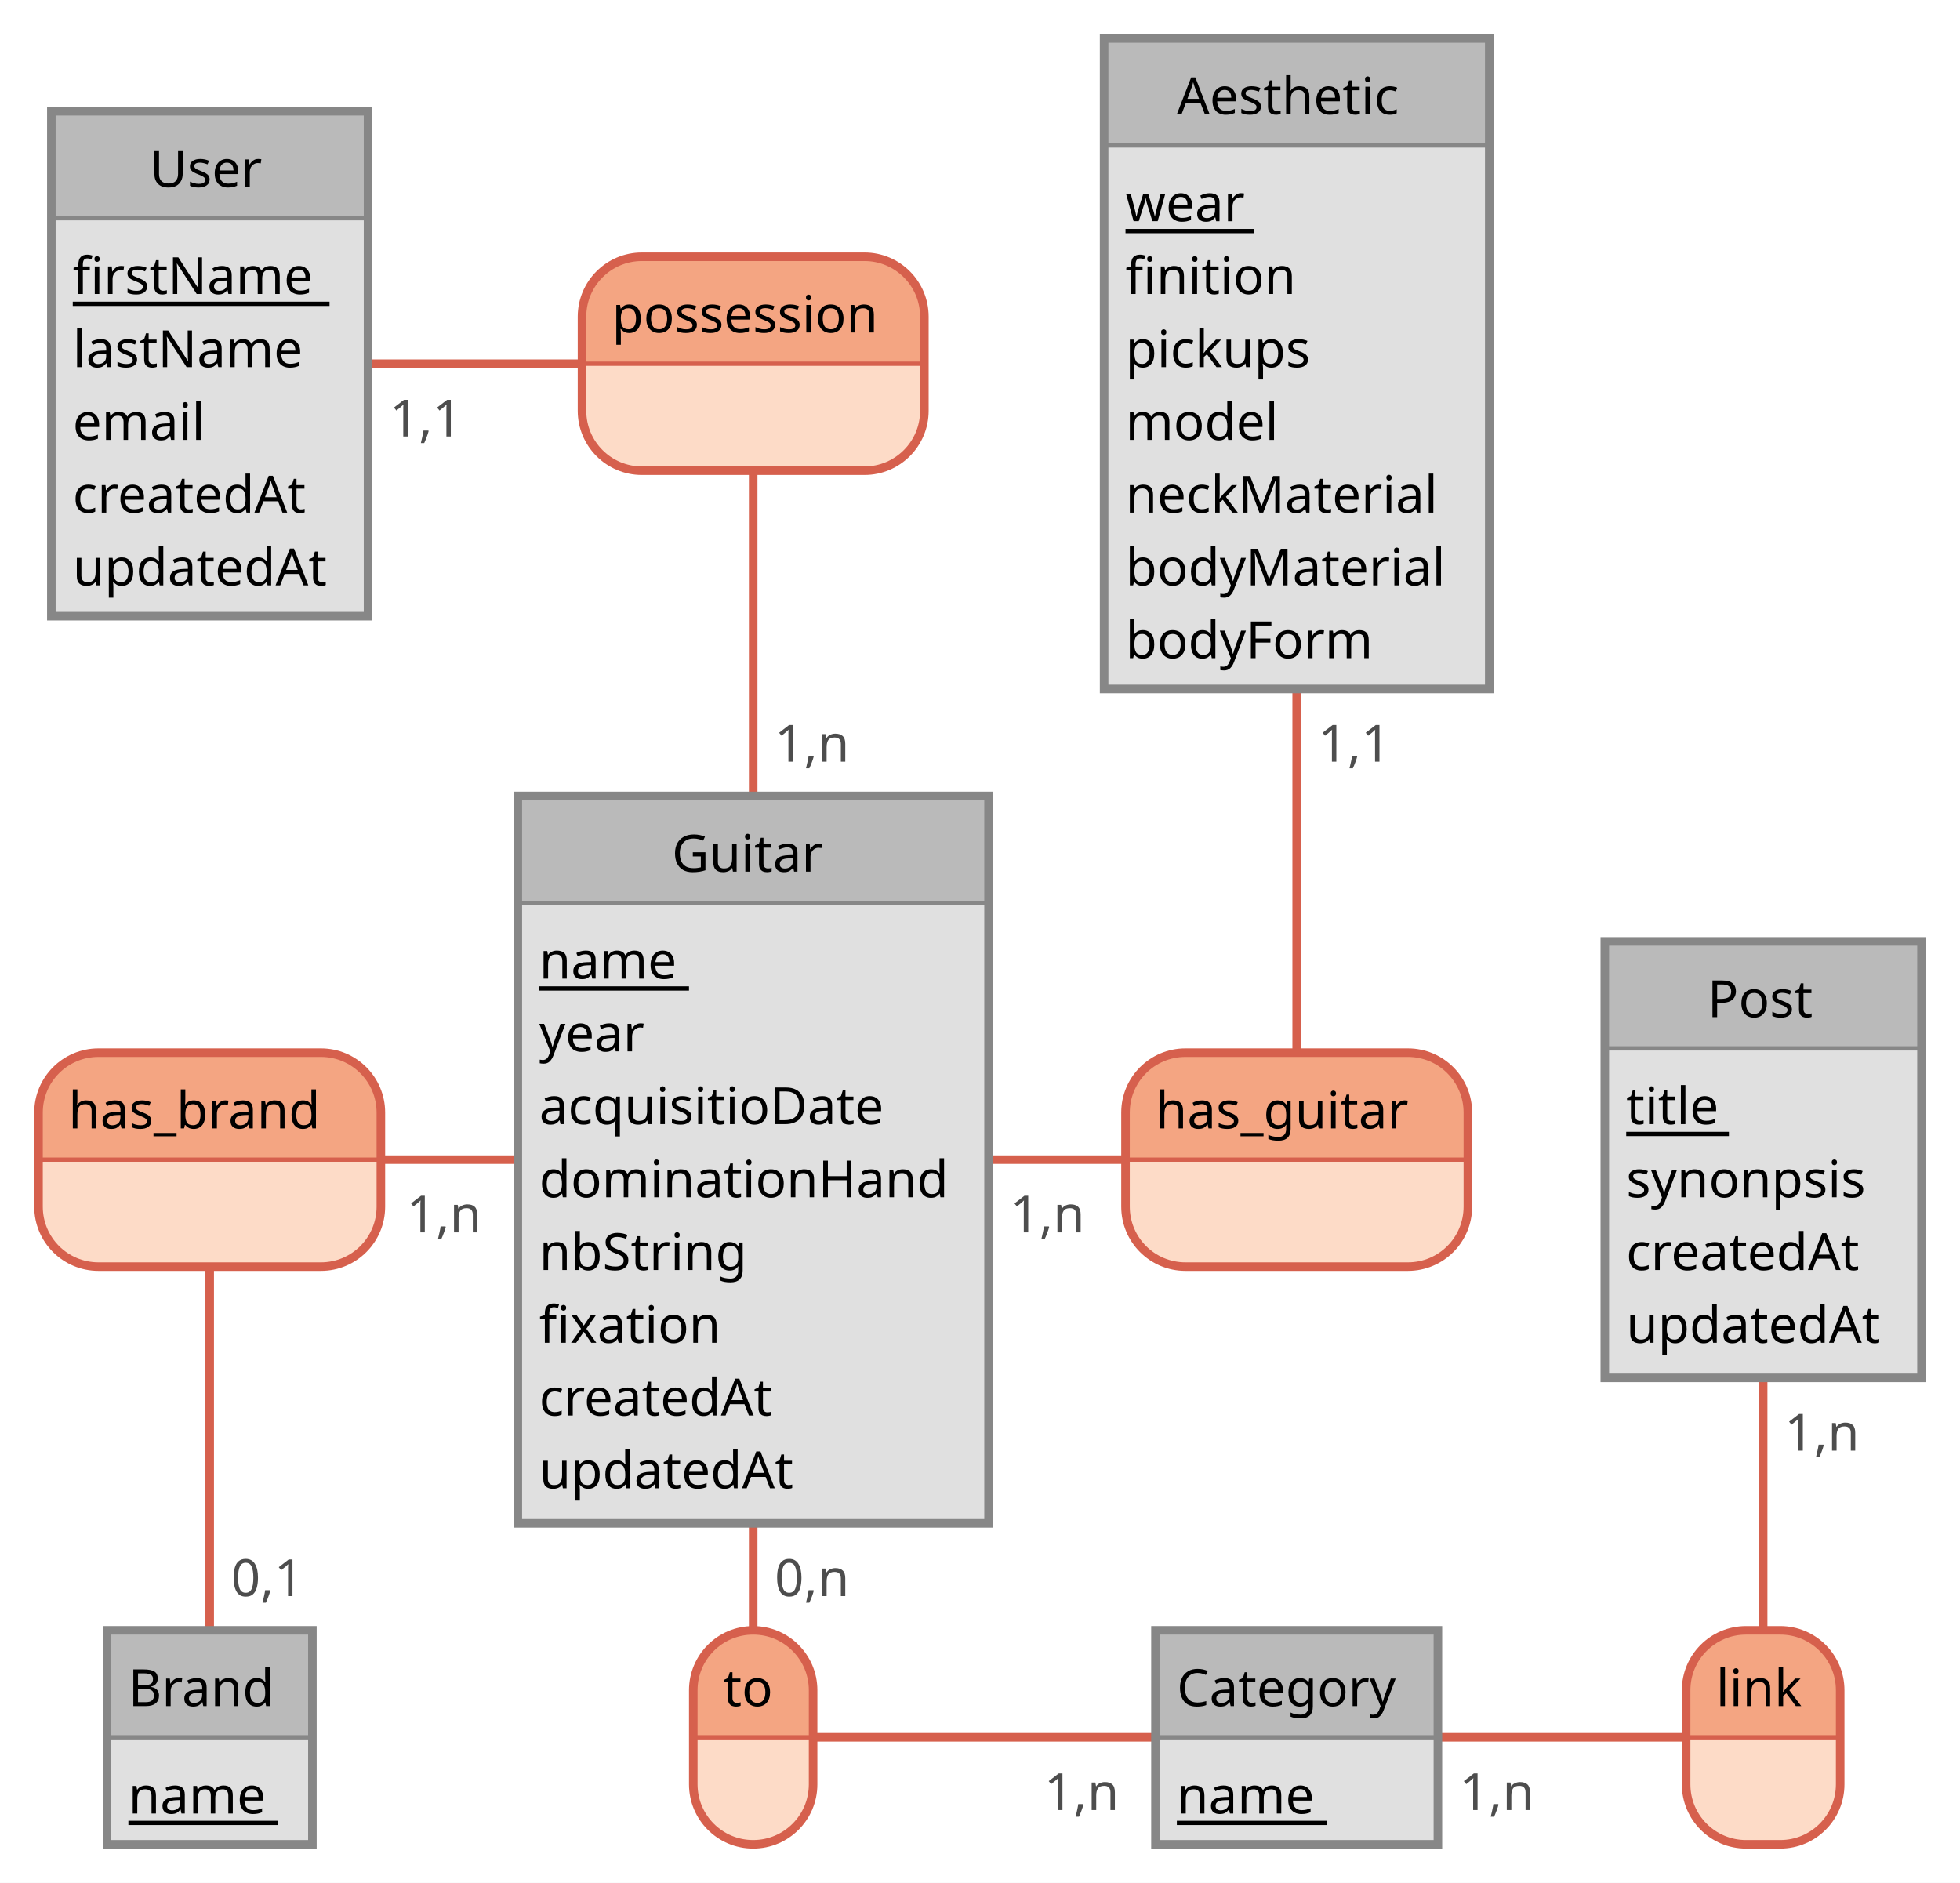
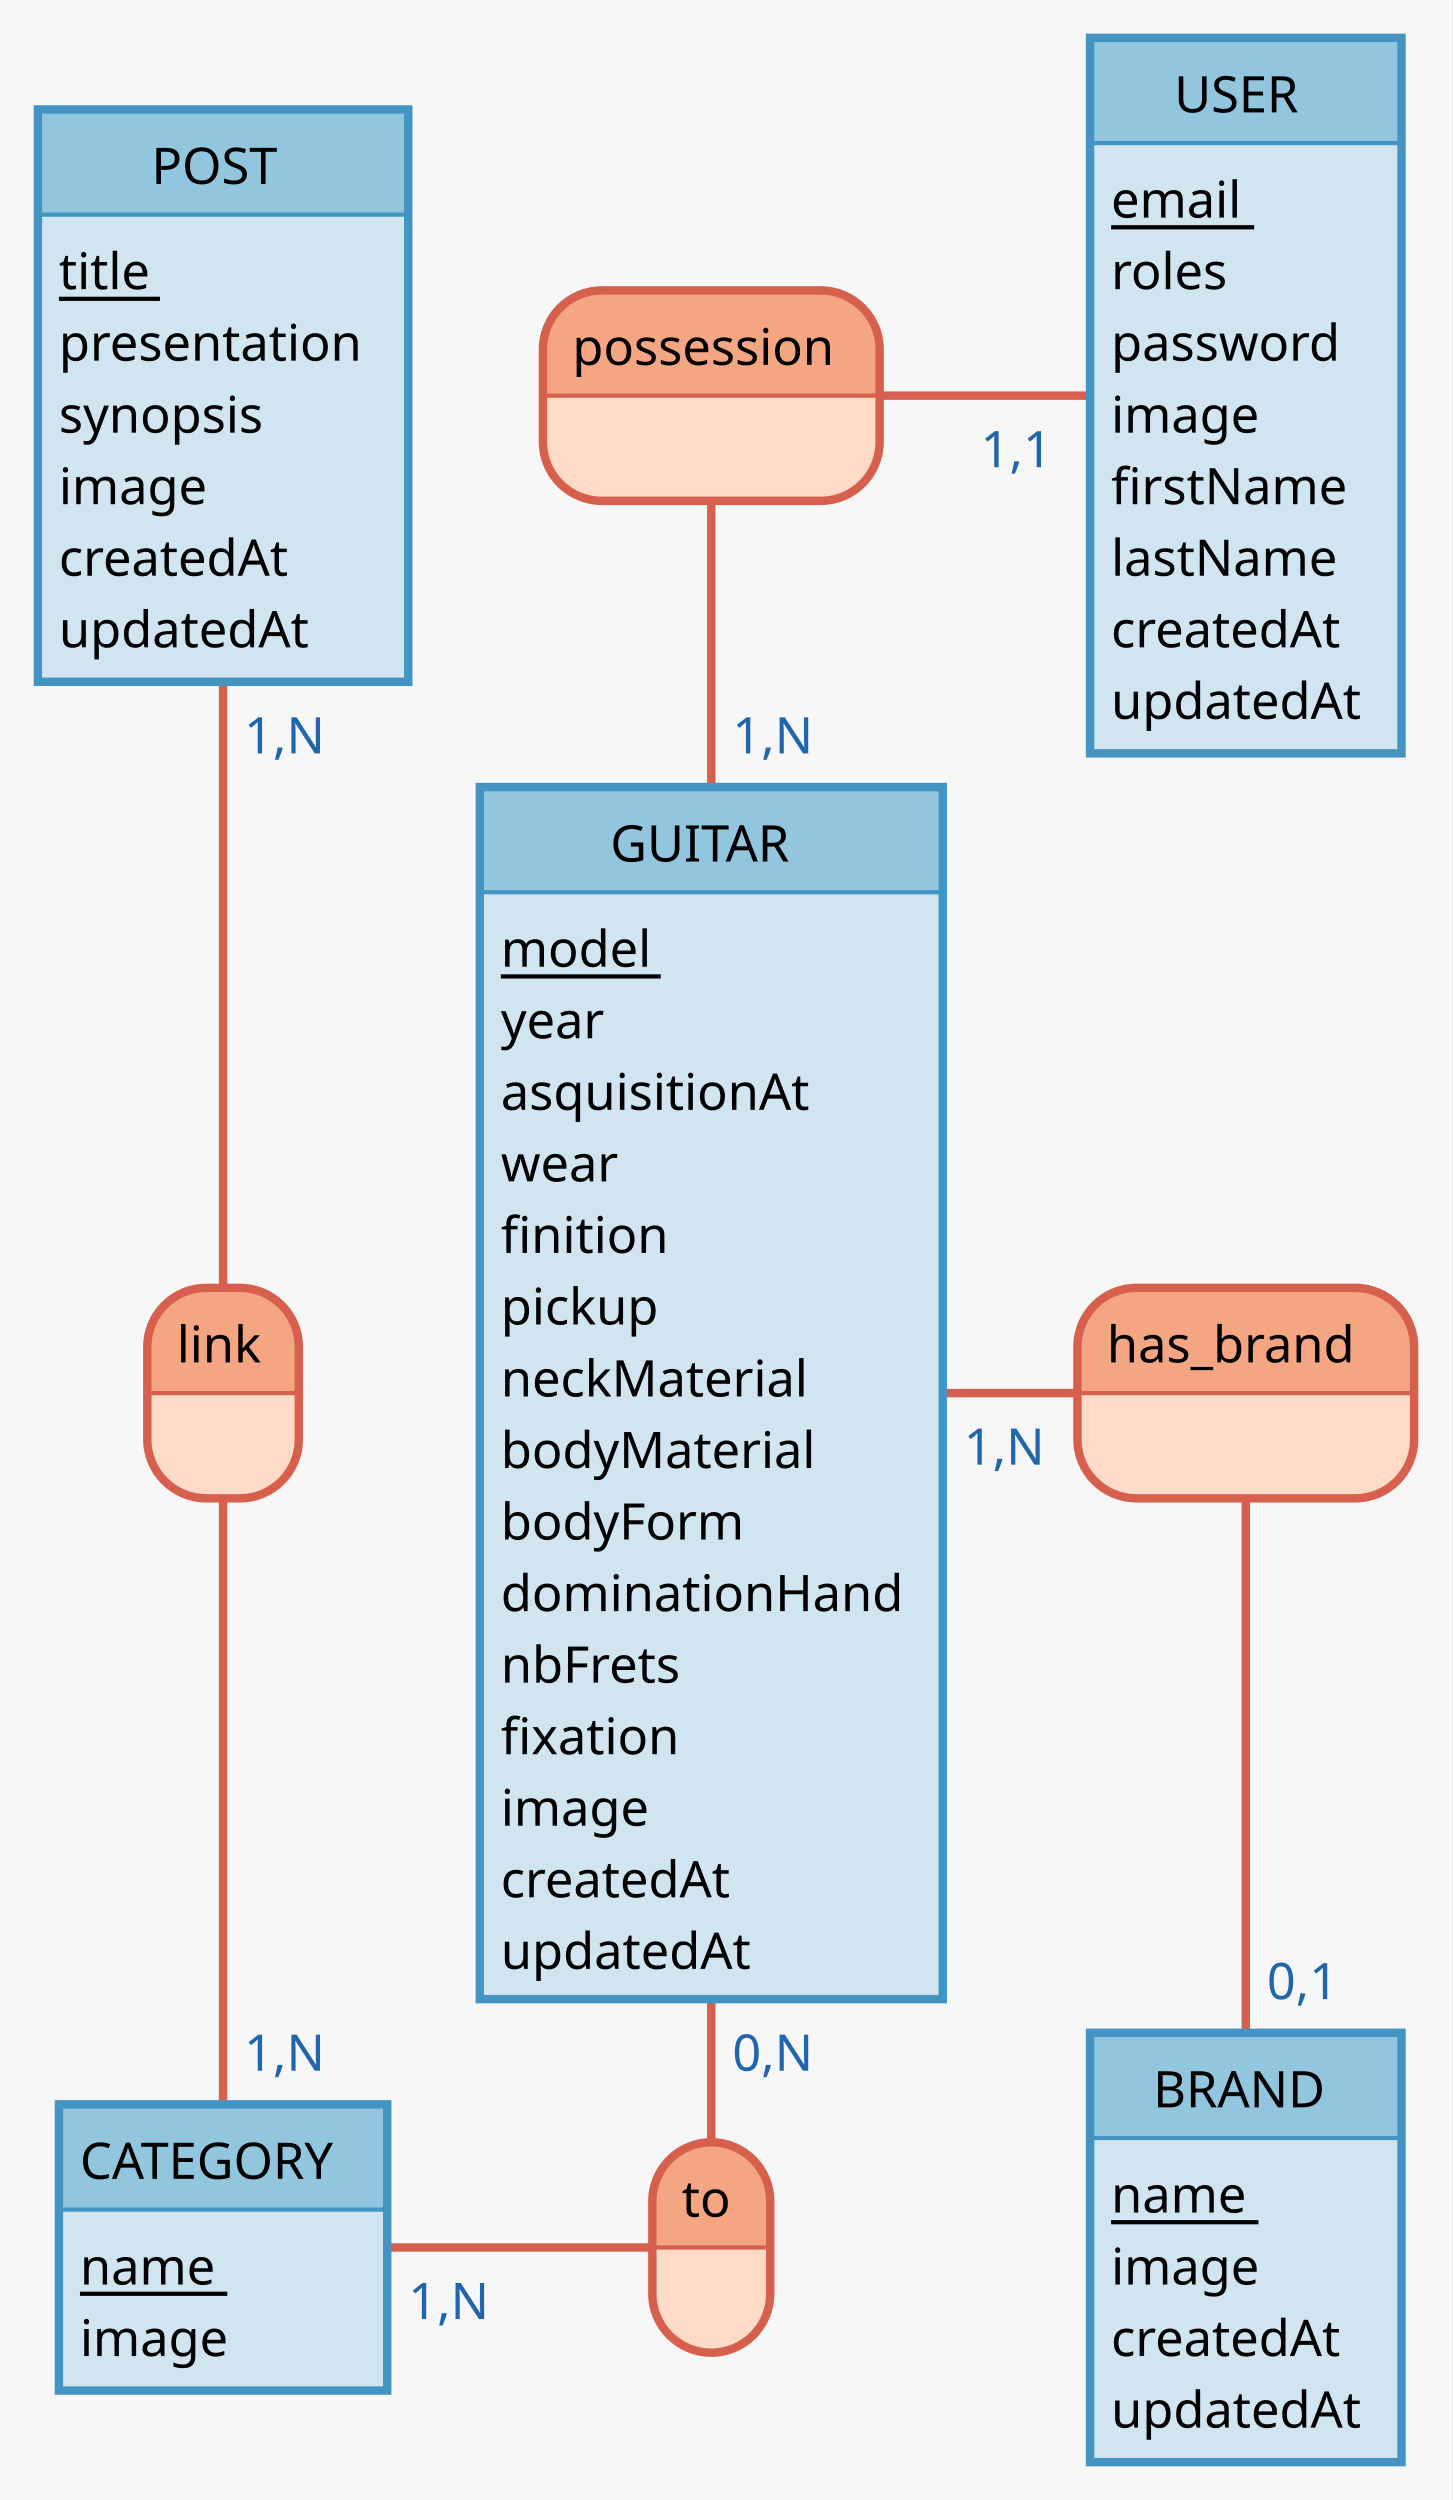
- <svg xmlns="http://www.w3.org/2000/svg" width="458" height="440" view_box="0 0 458 440">\n\n<rect id="frame" x="0" y="0" width="458" height="440" fill="#ffffff" stroke="none" stroke-width="0" />
-   <line x1="176" y1="271" x2="176" y2="85" stroke="#d6604d" stroke-width="2" />
-   <text x="181.0" y="178" fill="#4d4d4d" font-family="Verdana" font-size="12">1,n</text>
-   <line x1="49" y1="85" x2="176" y2="85" stroke="#d6604d" stroke-width="2" />
-   <text x="91" y="102.0" fill="#4d4d4d" font-family="Verdana" font-size="12">1,1</text>
+ <svg xmlns="http://www.w3.org/2000/svg" width="345" height="594" view_box="0 0 345 594">\n\n<rect id="frame" x="0" y="0" width="345" height="594" fill="#f7f7f7" stroke="none" stroke-width="0" />
+   <line x1="169" y1="331" x2="169" y2="94" stroke="#d6604d" stroke-width="2" />
+   <text x="174.0" y="179" fill="#2166ac" font-family="Verdana" font-size="12">1,N</text>
+   <line x1="296" y1="94" x2="169" y2="94" stroke="#d6604d" stroke-width="2" />
+   <text x="233" y="111.0" fill="#2166ac" font-family="Verdana" font-size="12">1,1</text>
  <g id="association-possession">
-     <path d="M 202 60 a 14 14 90 0 1 14 14 V 85 h -80 V 74 a 14 14 90 0 1 14 -14" fill="#f4a582" stroke="#f4a582" stroke-width="0" />
-     <path d="M 216 85.0 v 11 a 14 14 90 0 1 -14 14 H 150 a 14 14 90 0 1 -14 -14 V 85.0 H 80" fill="#fddbc7" stroke="#fddbc7" stroke-width="0" />
-     <rect x="136" y="60" width="80" height="50" fill="none" rx="14" stroke="#d6604d" stroke-width="2" />
-     <line x1="136" y1="85" x2="216" y2="85" stroke="#d6604d" stroke-width="1" />
-     <text x="143" y="77.7" fill="#000000" font-family="Verdana" font-size="12">possession</text>
+     <path d="M 195 69 a 14 14 90 0 1 14 14 V 94 h -80 V 83 a 14 14 90 0 1 14 -14" fill="#f4a582" stroke="#f4a582" stroke-width="0" />
+     <path d="M 209 94.0 v 11 a 14 14 90 0 1 -14 14 H 143 a 14 14 90 0 1 -14 -14 V 94.0 H 80" fill="#fddbc7" stroke="#fddbc7" stroke-width="0" />
+     <rect x="129" y="69" width="80" height="50" fill="none" rx="14" stroke="#d6604d" stroke-width="2" />
+     <line x1="129" y1="94" x2="209" y2="94" stroke="#d6604d" stroke-width="1" />
+     <text x="136" y="86.7" fill="#000000" font-family="Verdana" font-size="12">possession</text>
  </g>
-   <line x1="176" y1="271" x2="176" y2="406" stroke="#d6604d" stroke-width="2" />
-   <text x="181.0" y="373" fill="#4d4d4d" font-family="Verdana" font-size="12">0,n</text>
-   <line x1="303" y1="406" x2="176" y2="406" stroke="#d6604d" stroke-width="2" />
-   <text x="244" y="423.0" fill="#4d4d4d" font-family="Verdana" font-size="12">1,n</text>
+   <line x1="53" y1="534" x2="169" y2="534" stroke="#d6604d" stroke-width="2" />
+   <text x="97" y="551.0" fill="#2166ac" font-family="Verdana" font-size="12">1,N</text>
+   <line x1="169" y1="331" x2="169" y2="534" stroke="#d6604d" stroke-width="2" />
+   <text x="174.0" y="492" fill="#2166ac" font-family="Verdana" font-size="12">0,N</text>
  <g id="association-to">
-     <path d="M 176 381 a 14 14 90 0 1 14 14 V 406 h -28 V 395 a 14 14 90 0 1 14 -14" fill="#f4a582" stroke="#f4a582" stroke-width="0" />
-     <path d="M 190 406.0 v 11 a 14 14 90 0 1 -14 14 H 176 a 14 14 90 0 1 -14 -14 V 406.0 H 28" fill="#fddbc7" stroke="#fddbc7" stroke-width="0" />
-     <rect x="162" y="381" width="28" height="50" fill="none" rx="14" stroke="#d6604d" stroke-width="2" />
-     <line x1="162" y1="406" x2="190" y2="406" stroke="#d6604d" stroke-width="1" />
-     <text x="169" y="398.7" fill="#000000" font-family="Verdana" font-size="12">to</text>
+     <path d="M 169 509 a 14 14 90 0 1 14 14 V 534 h -28 V 523 a 14 14 90 0 1 14 -14" fill="#f4a582" stroke="#f4a582" stroke-width="0" />
+     <path d="M 183 534.0 v 11 a 14 14 90 0 1 -14 14 H 169 a 14 14 90 0 1 -14 -14 V 534.0 H 28" fill="#fddbc7" stroke="#fddbc7" stroke-width="0" />
+     <rect x="155" y="509" width="28" height="50" fill="none" rx="14" stroke="#d6604d" stroke-width="2" />
+     <line x1="155" y1="534" x2="183" y2="534" stroke="#d6604d" stroke-width="1" />
+     <text x="162" y="526.7" fill="#000000" font-family="Verdana" font-size="12">to</text>
  </g>
-   <line x1="49" y1="406" x2="49" y2="271" stroke="#d6604d" stroke-width="2" />
-   <text x="54.0" y="373" fill="#4d4d4d" font-family="Verdana" font-size="12">0,1</text>
-   <line x1="176" y1="271" x2="49" y2="271" stroke="#d6604d" stroke-width="2" />
-   <text x="95" y="288.0" fill="#4d4d4d" font-family="Verdana" font-size="12">1,n</text>
+   <line x1="169" y1="331" x2="296" y2="331" stroke="#d6604d" stroke-width="2" />
+   <text x="229" y="348.0" fill="#2166ac" font-family="Verdana" font-size="12">1,N</text>
+   <line x1="296" y1="534" x2="296" y2="331" stroke="#d6604d" stroke-width="2" />
+   <text x="301.0" y="475" fill="#2166ac" font-family="Verdana" font-size="12">0,1</text>
  <g id="association-has_brand">
-     <path d="M 75 246 a 14 14 90 0 1 14 14 V 271 h -80 V 260 a 14 14 90 0 1 14 -14" fill="#f4a582" stroke="#f4a582" stroke-width="0" />
-     <path d="M 89 271.0 v 11 a 14 14 90 0 1 -14 14 H 23 a 14 14 90 0 1 -14 -14 V 271.0 H 80" fill="#fddbc7" stroke="#fddbc7" stroke-width="0" />
-     <rect x="9" y="246" width="80" height="50" fill="none" rx="14" stroke="#d6604d" stroke-width="2" />
-     <line x1="9" y1="271" x2="89" y2="271" stroke="#d6604d" stroke-width="1" />
-     <text x="16" y="263.7" fill="#000000" font-family="Verdana" font-size="12">has_brand</text>
+     <path d="M 322 306 a 14 14 90 0 1 14 14 V 331 h -80 V 320 a 14 14 90 0 1 14 -14" fill="#f4a582" stroke="#f4a582" stroke-width="0" />
+     <path d="M 336 331.0 v 11 a 14 14 90 0 1 -14 14 H 270 a 14 14 90 0 1 -14 -14 V 331.0 H 80" fill="#fddbc7" stroke="#fddbc7" stroke-width="0" />
+     <rect x="256" y="306" width="80" height="50" fill="none" rx="14" stroke="#d6604d" stroke-width="2" />
+     <line x1="256" y1="331" x2="336" y2="331" stroke="#d6604d" stroke-width="1" />
+     <text x="263" y="323.7" fill="#000000" font-family="Verdana" font-size="12">has_brand</text>
  </g>
-   <line x1="303" y1="406" x2="412" y2="406" stroke="#d6604d" stroke-width="2" />
-   <text x="341" y="423.0" fill="#4d4d4d" font-family="Verdana" font-size="12">1,n</text>
-   <line x1="412" y1="271" x2="412" y2="406" stroke="#d6604d" stroke-width="2" />
-   <text x="417.0" y="339" fill="#4d4d4d" font-family="Verdana" font-size="12">1,n</text>
+   <line x1="53" y1="94" x2="53" y2="331" stroke="#d6604d" stroke-width="2" />
+   <text x="58.0" y="179" fill="#2166ac" font-family="Verdana" font-size="12">1,N</text>
+   <line x1="53" y1="534" x2="53" y2="331" stroke="#d6604d" stroke-width="2" />
+   <text x="58.0" y="492" fill="#2166ac" font-family="Verdana" font-size="12">1,N</text>
  <g id="association-link">
-     <path d="M 416 381 a 14 14 90 0 1 14 14 V 406 h -36 V 395 a 14 14 90 0 1 14 -14" fill="#f4a582" stroke="#f4a582" stroke-width="0" />
-     <path d="M 430 406.0 v 11 a 14 14 90 0 1 -14 14 H 408 a 14 14 90 0 1 -14 -14 V 406.0 H 36" fill="#fddbc7" stroke="#fddbc7" stroke-width="0" />
-     <rect x="394" y="381" width="36" height="50" fill="none" rx="14" stroke="#d6604d" stroke-width="2" />
-     <line x1="394" y1="406" x2="430" y2="406" stroke="#d6604d" stroke-width="1" />
-     <text x="401" y="398.7" fill="#000000" font-family="Verdana" font-size="12">link</text>
+     <path d="M 57 306 a 14 14 90 0 1 14 14 V 331 h -36 V 320 a 14 14 90 0 1 14 -14" fill="#f4a582" stroke="#f4a582" stroke-width="0" />
+     <path d="M 71 331.0 v 11 a 14 14 90 0 1 -14 14 H 49 a 14 14 90 0 1 -14 -14 V 331.0 H 36" fill="#fddbc7" stroke="#fddbc7" stroke-width="0" />
+     <rect x="35" y="306" width="36" height="50" fill="none" rx="14" stroke="#d6604d" stroke-width="2" />
+     <line x1="35" y1="331" x2="71" y2="331" stroke="#d6604d" stroke-width="1" />
+     <text x="42" y="323.7" fill="#000000" font-family="Verdana" font-size="12">link</text>
  </g>
-   <line x1="176" y1="271" x2="303" y2="271" stroke="#d6604d" stroke-width="2" />
-   <text x="236" y="288.0" fill="#4d4d4d" font-family="Verdana" font-size="12">1,n</text>
-   <line x1="303" y1="85" x2="303" y2="271" stroke="#d6604d" stroke-width="2" />
-   <text x="308.0" y="178" fill="#4d4d4d" font-family="Verdana" font-size="12">1,1</text>
-   <g id="association-has_guitar">
-     <path d="M 329 246 a 14 14 90 0 1 14 14 V 271 h -80 V 260 a 14 14 90 0 1 14 -14" fill="#f4a582" stroke="#f4a582" stroke-width="0" />
-     <path d="M 343 271.0 v 11 a 14 14 90 0 1 -14 14 H 277 a 14 14 90 0 1 -14 -14 V 271.0 H 80" fill="#fddbc7" stroke="#fddbc7" stroke-width="0" />
-     <rect x="263" y="246" width="80" height="50" fill="none" rx="14" stroke="#d6604d" stroke-width="2" />
-     <line x1="263" y1="271" x2="343" y2="271" stroke="#d6604d" stroke-width="1" />
-     <text x="270" y="263.7" fill="#000000" font-family="Verdana" font-size="12">has_guitar</text>
+   <g id="entity-GUITAR">
+     <g id="frame-GUITAR">
+       <rect x="114" y="187" width="110" height="25" fill="#92c5de" stroke="#92c5de" stroke-width="0" />
+       <rect x="114" y="212.0" width="110" height="263" fill="#d1e5f0" stroke="#d1e5f0" stroke-width="0" />
+       <rect x="114" y="187" width="110" height="288" fill="none" stroke="#4393c3" stroke-width="2" />
+       <line x1="114" y1="212" x2="224" y2="212" stroke="#4393c3" stroke-width="1" />
+     </g>
+     <text x="145" y="204.7" fill="#000000" font-family="Verdana" font-size="12">GUITAR</text>
+     <text x="119" y="229.7" fill="#000000" font-family="Verdana" font-size="12">model</text>
+     <line x1="119" y1="232" x2="157" y2="232" stroke="#000000" stroke-width="1" />
+     <text x="119" y="246.7" fill="#000000" font-family="Verdana" font-size="12">year</text>
+     <text x="119" y="263.7" fill="#000000" font-family="Verdana" font-size="12">asquisitionAt</text>
+     <text x="119" y="280.7" fill="#000000" font-family="Verdana" font-size="12">wear</text>
+     <text x="119" y="297.7" fill="#000000" font-family="Verdana" font-size="12">finition</text>
+     <text x="119" y="314.7" fill="#000000" font-family="Verdana" font-size="12">pickup</text>
+     <text x="119" y="331.8" fill="#000000" font-family="Verdana" font-size="12">neckMaterial</text>
+     <text x="119" y="348.8" fill="#000000" font-family="Verdana" font-size="12">bodyMaterial</text>
+     <text x="119" y="365.8" fill="#000000" font-family="Verdana" font-size="12">bodyForm</text>
+     <text x="119" y="382.8" fill="#000000" font-family="Verdana" font-size="12">dominationHand</text>
+     <text x="119" y="399.8" fill="#000000" font-family="Verdana" font-size="12">nbFrets</text>
+     <text x="119" y="416.8" fill="#000000" font-family="Verdana" font-size="12">fixation</text>
+     <text x="119" y="433.8" fill="#000000" font-family="Verdana" font-size="12">image</text>
+     <text x="119" y="450.8" fill="#000000" font-family="Verdana" font-size="12">createdAt</text>
+     <text x="119" y="467.8" fill="#000000" font-family="Verdana" font-size="12">updatedAt</text>
  </g>
-   <g id="entity-Category">
-     <g id="frame-Category">
-       <rect x="270" y="381" width="66" height="25" fill="#bababa" stroke="#bababa" stroke-width="0" />
-       <rect x="270" y="406.0" width="66" height="25" fill="#e0e0e0" stroke="#e0e0e0" stroke-width="0" />
-       <rect x="270" y="381" width="66" height="50" fill="none" stroke="#878787" stroke-width="2" />
-       <line x1="270" y1="406" x2="336" y2="406" stroke="#878787" stroke-width="1" />
+   <g id="entity-CATEGORY">
+     <g id="frame-CATEGORY">
+       <rect x="14" y="500" width="78" height="25" fill="#92c5de" stroke="#92c5de" stroke-width="0" />
+       <rect x="14" y="525.0" width="78" height="43" fill="#d1e5f0" stroke="#d1e5f0" stroke-width="0" />
+       <rect x="14" y="500" width="78" height="68" fill="none" stroke="#4393c3" stroke-width="2" />
+       <line x1="14" y1="525" x2="92" y2="525" stroke="#4393c3" stroke-width="1" />
    </g>
-     <text x="275" y="398.7" fill="#000000" font-family="Verdana" font-size="12">Category</text>
-     <text x="275" y="423.8" fill="#000000" font-family="Verdana" font-size="12">name</text>
-     <line x1="275" y1="426" x2="310" y2="426" stroke="#000000" stroke-width="1" />
+     <text x="19" y="517.7" fill="#000000" font-family="Verdana" font-size="12">CATEGORY</text>
+     <text x="19" y="542.8" fill="#000000" font-family="Verdana" font-size="12">name</text>
+     <line x1="19" y1="545" x2="54" y2="545" stroke="#000000" stroke-width="1" />
+     <text x="19" y="559.8" fill="#000000" font-family="Verdana" font-size="12">image</text>
  </g>
-   <g id="entity-Brand">
-     <g id="frame-Brand">
-       <rect x="25" y="381" width="48" height="25" fill="#bababa" stroke="#bababa" stroke-width="0" />
-       <rect x="25" y="406.0" width="48" height="25" fill="#e0e0e0" stroke="#e0e0e0" stroke-width="0" />
-       <rect x="25" y="381" width="48" height="50" fill="none" stroke="#878787" stroke-width="2" />
-       <line x1="25" y1="406" x2="73" y2="406" stroke="#878787" stroke-width="1" />
+   <g id="entity-POST">
+     <g id="frame-POST">
+       <rect x="9" y="26" width="88" height="25" fill="#92c5de" stroke="#92c5de" stroke-width="0" />
+       <rect x="9" y="51.0" width="88" height="111" fill="#d1e5f0" stroke="#d1e5f0" stroke-width="0" />
+       <rect x="9" y="26" width="88" height="136" fill="none" stroke="#4393c3" stroke-width="2" />
+       <line x1="9" y1="51" x2="97" y2="51" stroke="#4393c3" stroke-width="1" />
    </g>
-     <text x="30" y="398.7" fill="#000000" font-family="Verdana" font-size="12">Brand</text>
-     <text x="30" y="423.8" fill="#000000" font-family="Verdana" font-size="12">name</text>
-     <line x1="30" y1="426" x2="65" y2="426" stroke="#000000" stroke-width="1" />
+     <text x="36" y="43.7" fill="#000000" font-family="Verdana" font-size="12">POST</text>
+     <text x="14" y="68.7" fill="#000000" font-family="Verdana" font-size="12">title</text>
+     <line x1="14" y1="71" x2="38" y2="71" stroke="#000000" stroke-width="1" />
+     <text x="14" y="85.7" fill="#000000" font-family="Verdana" font-size="12">presentation</text>
+     <text x="14" y="102.8" fill="#000000" font-family="Verdana" font-size="12">synopsis</text>
+     <text x="14" y="119.8" fill="#000000" font-family="Verdana" font-size="12">image</text>
+     <text x="14" y="136.8" fill="#000000" font-family="Verdana" font-size="12">createdAt</text>
+     <text x="14" y="153.8" fill="#000000" font-family="Verdana" font-size="12">updatedAt</text>
  </g>
-   <g id="entity-Guitar">
-     <g id="frame-Guitar">
-       <rect x="121" y="186" width="110" height="25" fill="#bababa" stroke="#bababa" stroke-width="0" />
-       <rect x="121" y="211.0" width="110" height="145" fill="#e0e0e0" stroke="#e0e0e0" stroke-width="0" />
-       <rect x="121" y="186" width="110" height="170" fill="none" stroke="#878787" stroke-width="2" />
-       <line x1="121" y1="211" x2="231" y2="211" stroke="#878787" stroke-width="1" />
+   <g id="entity-BRAND">
+     <g id="frame-BRAND">
+       <rect x="259" y="483" width="74" height="25" fill="#92c5de" stroke="#92c5de" stroke-width="0" />
+       <rect x="259" y="508.0" width="74" height="77" fill="#d1e5f0" stroke="#d1e5f0" stroke-width="0" />
+       <rect x="259" y="483" width="74" height="102" fill="none" stroke="#4393c3" stroke-width="2" />
+       <line x1="259" y1="508" x2="333" y2="508" stroke="#4393c3" stroke-width="1" />
    </g>
-     <text x="157" y="203.7" fill="#000000" font-family="Verdana" font-size="12">Guitar</text>
-     <text x="126" y="228.7" fill="#000000" font-family="Verdana" font-size="12">name</text>
-     <line x1="126" y1="231" x2="161" y2="231" stroke="#000000" stroke-width="1" />
-     <text x="126" y="245.7" fill="#000000" font-family="Verdana" font-size="12">year</text>
-     <text x="126" y="262.7" fill="#000000" font-family="Verdana" font-size="12">acquisitioDate</text>
-     <text x="126" y="279.8" fill="#000000" font-family="Verdana" font-size="12">dominationHand</text>
-     <text x="126" y="296.8" fill="#000000" font-family="Verdana" font-size="12">nbString</text>
-     <text x="126" y="313.8" fill="#000000" font-family="Verdana" font-size="12">fixation</text>
-     <text x="126" y="330.8" fill="#000000" font-family="Verdana" font-size="12">createdAt</text>
-     <text x="126" y="347.8" fill="#000000" font-family="Verdana" font-size="12">updatedAt</text>
+     <text x="274" y="500.7" fill="#000000" font-family="Verdana" font-size="12">BRAND</text>
+     <text x="264" y="525.7" fill="#000000" font-family="Verdana" font-size="12">name</text>
+     <line x1="264" y1="528" x2="299" y2="528" stroke="#000000" stroke-width="1" />
+     <text x="264" y="542.8" fill="#000000" font-family="Verdana" font-size="12">image</text>
+     <text x="264" y="559.8" fill="#000000" font-family="Verdana" font-size="12">createdAt</text>
+     <text x="264" y="576.8" fill="#000000" font-family="Verdana" font-size="12">updatedAt</text>
  </g>
-   <g id="entity-User">
-     <g id="frame-User">
-       <rect x="12" y="26" width="74" height="25" fill="#bababa" stroke="#bababa" stroke-width="0" />
-       <rect x="12" y="51.0" width="74" height="93" fill="#e0e0e0" stroke="#e0e0e0" stroke-width="0" />
-       <rect x="12" y="26" width="74" height="118" fill="none" stroke="#878787" stroke-width="2" />
-       <line x1="12" y1="51" x2="86" y2="51" stroke="#878787" stroke-width="1" />
+   <g id="entity-USER">
+     <g id="frame-USER">
+       <rect x="259" y="9" width="74" height="25" fill="#92c5de" stroke="#92c5de" stroke-width="0" />
+       <rect x="259" y="34.0" width="74" height="145" fill="#d1e5f0" stroke="#d1e5f0" stroke-width="0" />
+       <rect x="259" y="9" width="74" height="170" fill="none" stroke="#4393c3" stroke-width="2" />
+       <line x1="259" y1="34" x2="333" y2="34" stroke="#4393c3" stroke-width="1" />
    </g>
-     <text x="35" y="43.7" fill="#000000" font-family="Verdana" font-size="12">User</text>
-     <text x="17" y="68.7" fill="#000000" font-family="Verdana" font-size="12">firstName</text>
-     <line x1="17" y1="71" x2="77" y2="71" stroke="#000000" stroke-width="1" />
-     <text x="17" y="85.8" fill="#000000" font-family="Verdana" font-size="12">lastName</text>
-     <text x="17" y="102.8" fill="#000000" font-family="Verdana" font-size="12">email</text>
-     <text x="17" y="119.8" fill="#000000" font-family="Verdana" font-size="12">createdAt</text>
-     <text x="17" y="136.8" fill="#000000" font-family="Verdana" font-size="12">updatedAt</text>
-   </g>
-   <g id="entity-Aesthetic">
-     <g id="frame-Aesthetic">
-       <rect x="258" y="9" width="90" height="25" fill="#bababa" stroke="#bababa" stroke-width="0" />
-       <rect x="258" y="34.0" width="90" height="127" fill="#e0e0e0" stroke="#e0e0e0" stroke-width="0" />
-       <rect x="258" y="9" width="90" height="152" fill="none" stroke="#878787" stroke-width="2" />
-       <line x1="258" y1="34" x2="348" y2="34" stroke="#878787" stroke-width="1" />
-     </g>
-     <text x="275" y="26.7" fill="#000000" font-family="Verdana" font-size="12">Aesthetic</text>
-     <text x="263" y="51.7" fill="#000000" font-family="Verdana" font-size="12">wear</text>
-     <line x1="263" y1="54" x2="293" y2="54" stroke="#000000" stroke-width="1" />
-     <text x="263" y="68.7" fill="#000000" font-family="Verdana" font-size="12">finition</text>
-     <text x="263" y="85.8" fill="#000000" font-family="Verdana" font-size="12">pickups</text>
-     <text x="263" y="102.8" fill="#000000" font-family="Verdana" font-size="12">model</text>
-     <text x="263" y="119.8" fill="#000000" font-family="Verdana" font-size="12">neckMaterial</text>
-     <text x="263" y="136.8" fill="#000000" font-family="Verdana" font-size="12">bodyMaterial</text>
-     <text x="263" y="153.8" fill="#000000" font-family="Verdana" font-size="12">bodyForm</text>
-   </g>
-   <g id="entity-Post">
-     <g id="frame-Post">
-       <rect x="375" y="220" width="74" height="25" fill="#bababa" stroke="#bababa" stroke-width="0" />
-       <rect x="375" y="245.0" width="74" height="77" fill="#e0e0e0" stroke="#e0e0e0" stroke-width="0" />
-       <rect x="375" y="220" width="74" height="102" fill="none" stroke="#878787" stroke-width="2" />
-       <line x1="375" y1="245" x2="449" y2="245" stroke="#878787" stroke-width="1" />
-     </g>
-     <text x="399" y="237.7" fill="#000000" font-family="Verdana" font-size="12">Post</text>
-     <text x="380" y="262.7" fill="#000000" font-family="Verdana" font-size="12">title</text>
-     <line x1="380" y1="265" x2="404" y2="265" stroke="#000000" stroke-width="1" />
-     <text x="380" y="279.8" fill="#000000" font-family="Verdana" font-size="12">synonpsis</text>
-     <text x="380" y="296.8" fill="#000000" font-family="Verdana" font-size="12">createdAt</text>
-     <text x="380" y="313.8" fill="#000000" font-family="Verdana" font-size="12">updatedAt</text>
+     <text x="279" y="26.7" fill="#000000" font-family="Verdana" font-size="12">USER</text>
+     <text x="264" y="51.7" fill="#000000" font-family="Verdana" font-size="12">email</text>
+     <line x1="264" y1="54" x2="298" y2="54" stroke="#000000" stroke-width="1" />
+     <text x="264" y="68.7" fill="#000000" font-family="Verdana" font-size="12">roles</text>
+     <text x="264" y="85.7" fill="#000000" font-family="Verdana" font-size="12">password</text>
+     <text x="264" y="102.8" fill="#000000" font-family="Verdana" font-size="12">image</text>
+     <text x="264" y="119.8" fill="#000000" font-family="Verdana" font-size="12">firstName</text>
+     <text x="264" y="136.8" fill="#000000" font-family="Verdana" font-size="12">lastName</text>
+     <text x="264" y="153.8" fill="#000000" font-family="Verdana" font-size="12">createdAt</text>
+     <text x="264" y="170.8" fill="#000000" font-family="Verdana" font-size="12">updatedAt</text>
  </g>
</svg>
